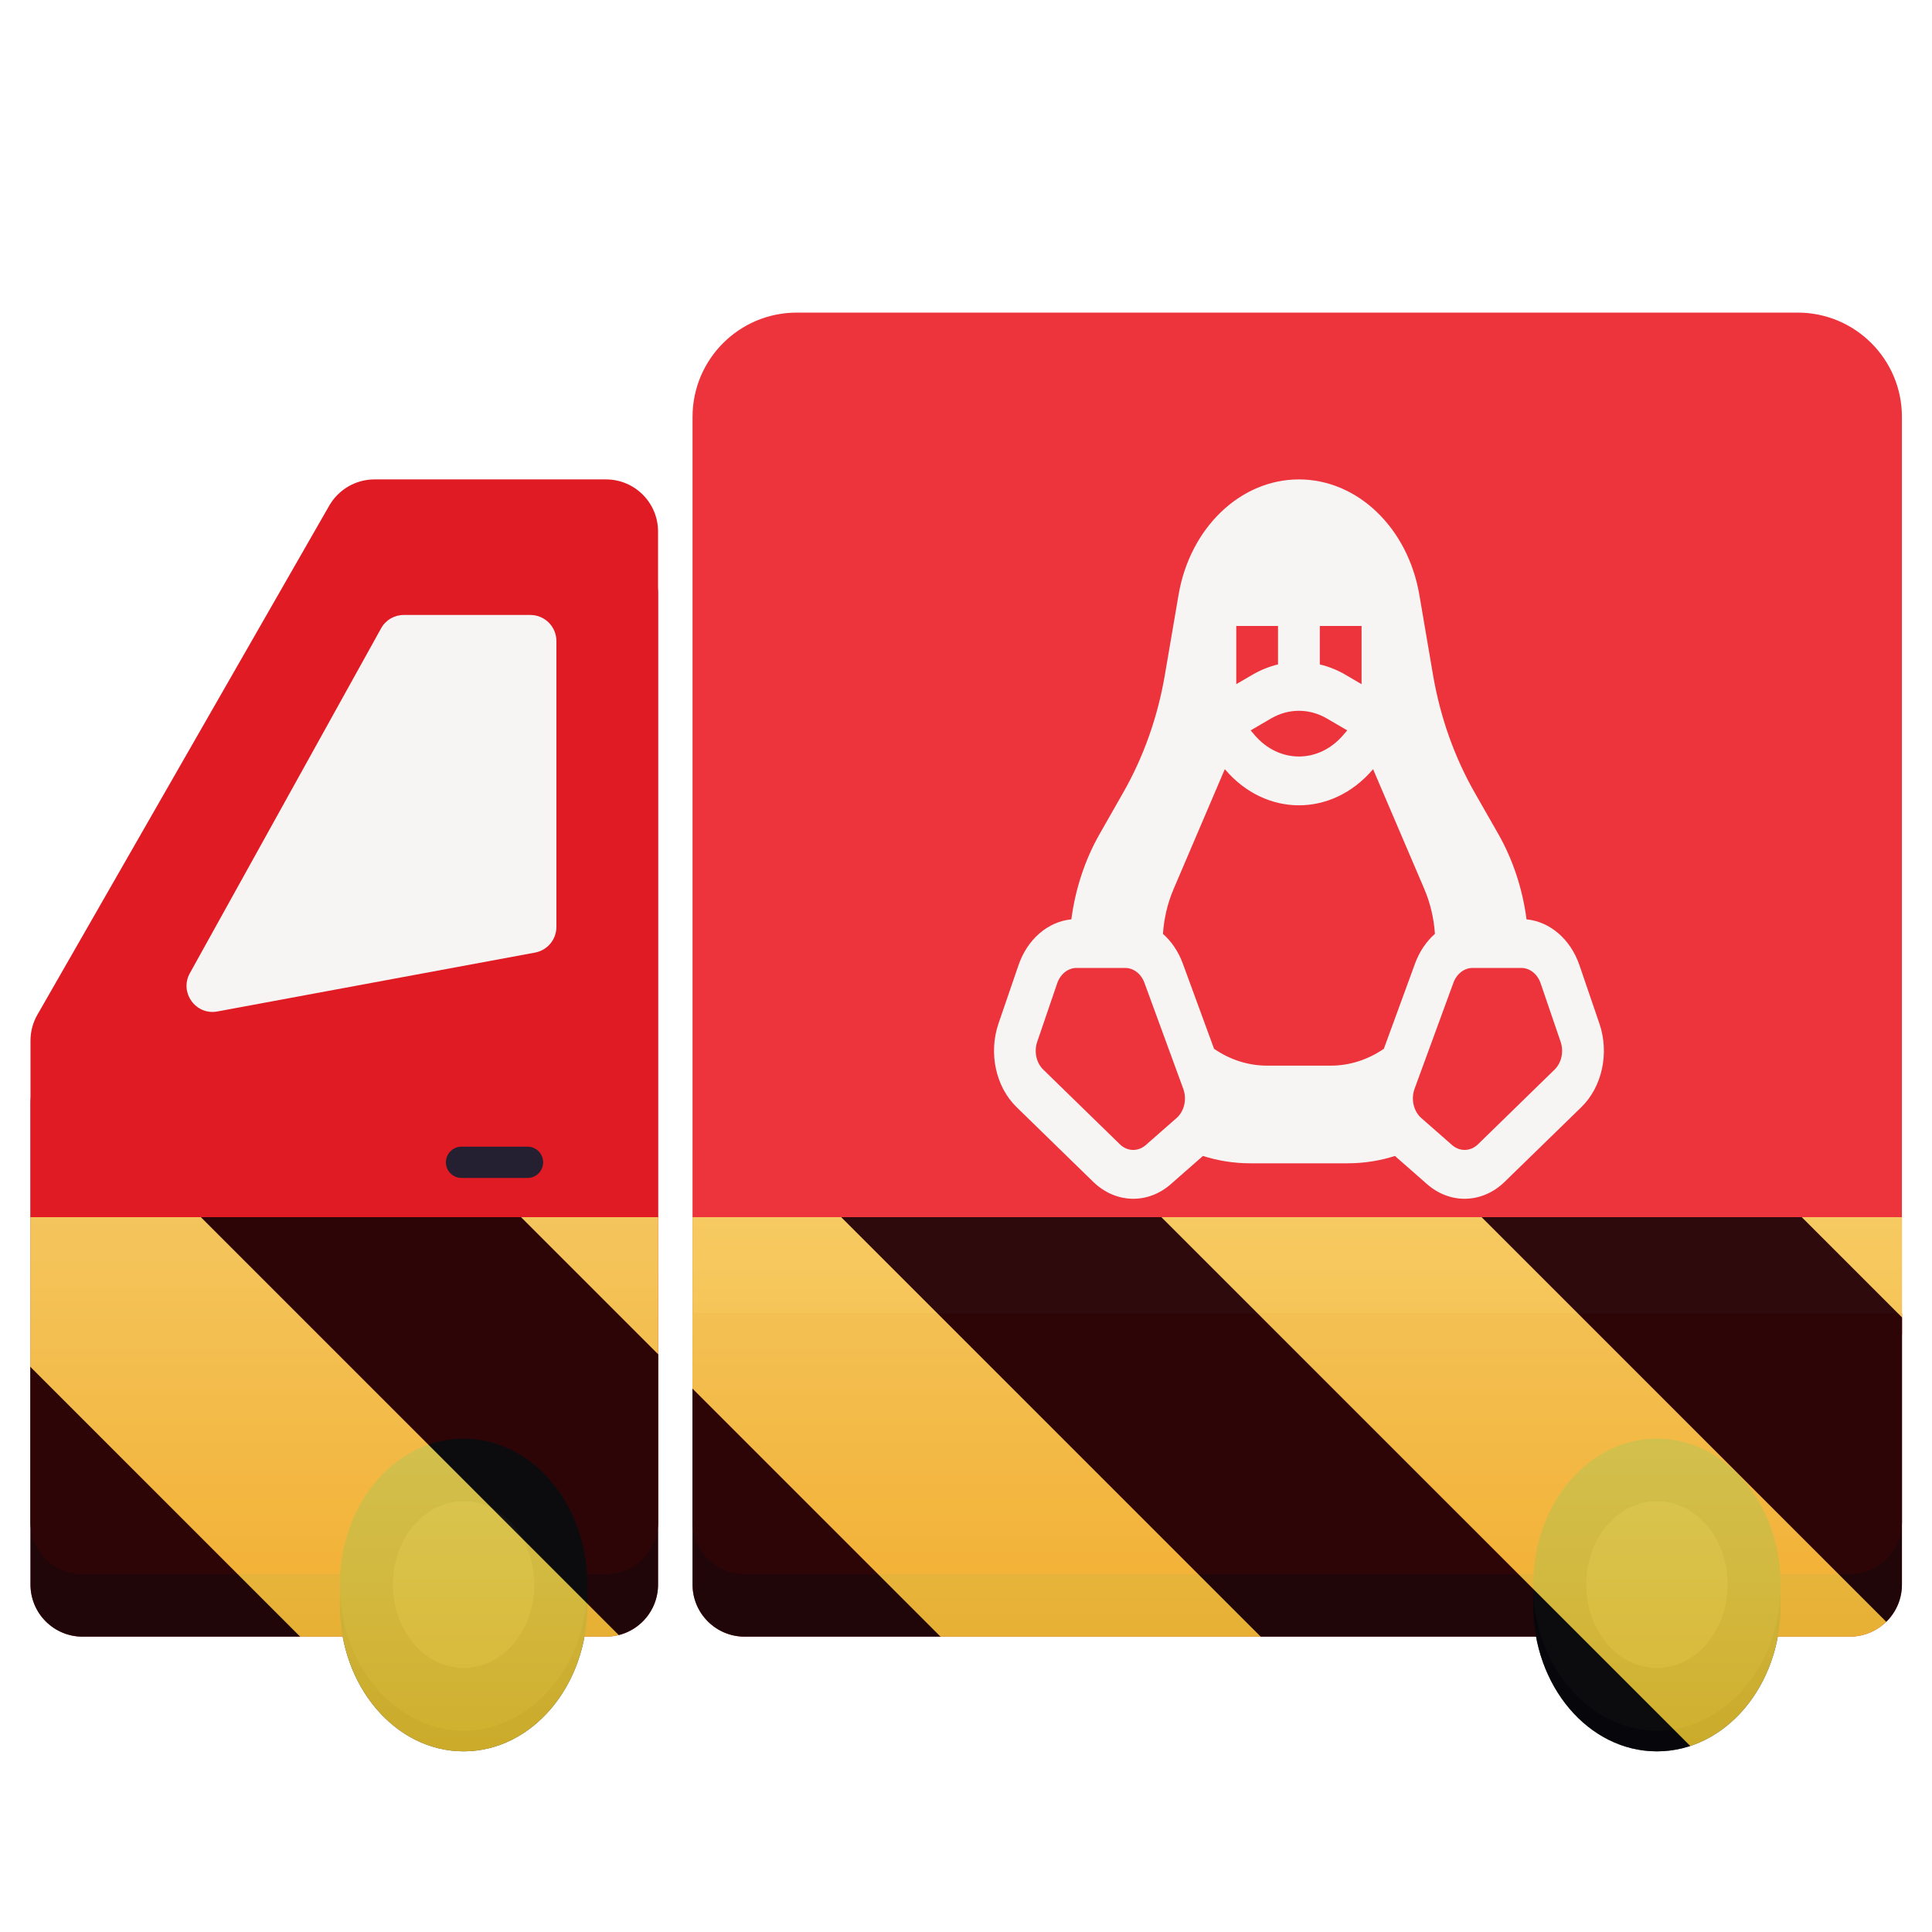
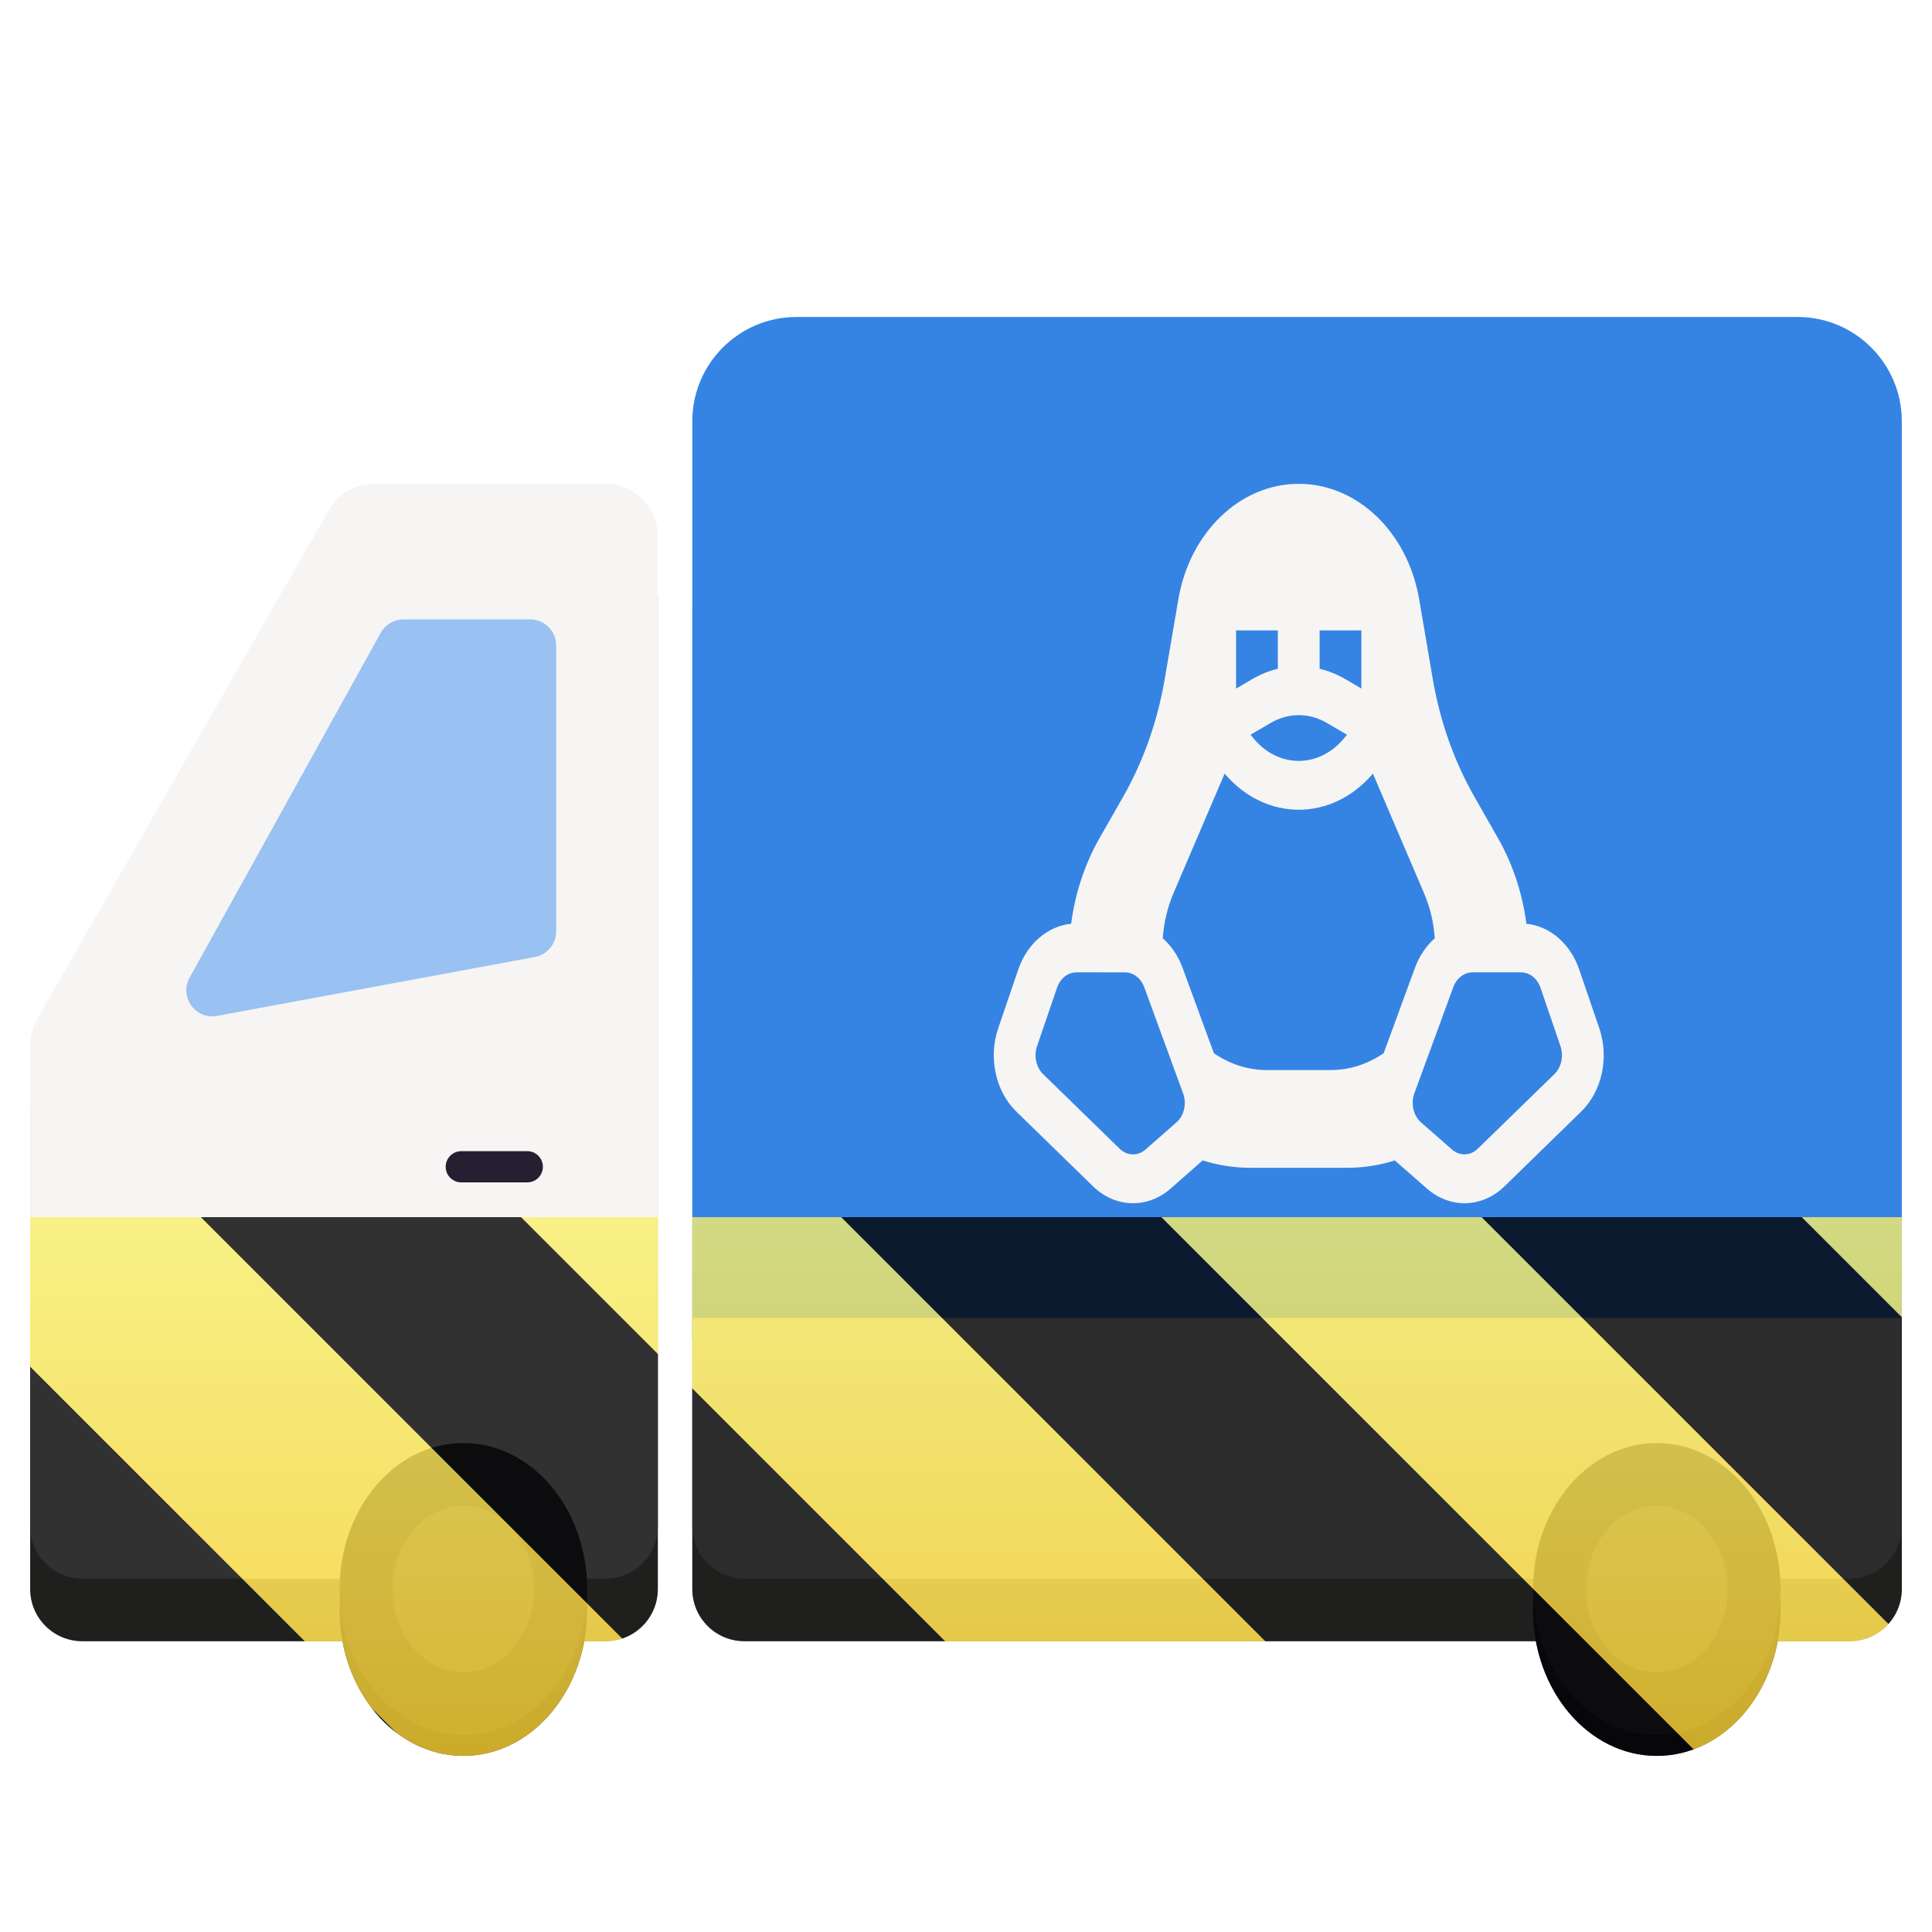
<svg xmlns="http://www.w3.org/2000/svg" height="128px" viewBox="0 0 128 128" width="128px">
  <filter id="a" height="100%" width="100%" x="0%" y="0%">
    <feColorMatrix color-interpolation-filters="sRGB" values="0 0 0 0 1 0 0 0 0 1 0 0 0 0 1 0 0 0 1 0" />
  </filter>
  <clipPath id="b">
    <rect height="128" width="128" />
  </clipPath>
  <clipPath id="c">
    <rect height="128" width="128" />
  </clipPath>
  <mask id="d">
    <g filter="url(#a)">
      <g clip-path="url(#c)" filter="url(#a)">
        <g clip-path="url(#b)">
-           <path d="m 45.883 27.617 c 0 -3.812 3.09 -6.906 6.906 -6.906 h 66.312 c 3.812 0 6.906 3.094 6.906 6.906 v 60.785 h -80.125 z m 0 0" fill="#ed333b" />
-           <path d="m 45.883 87.023 h 80.125 v 17.957 c 0 1.91 -1.547 3.453 -3.453 3.453 h -73.219 c -1.906 0 -3.453 -1.543 -3.453 -3.453 z m 0 0" fill="#a51d2d" />
-           <path d="m 45.883 87.023 h 80.125 v 13.812 c 0 1.91 -1.547 3.453 -3.453 3.453 h -73.219 c -1.906 0 -3.453 -1.543 -3.453 -3.453 z m 0 0" fill="#e01b24" />
-           <path d="m 78.082 39.41 c 0.758 -4.445 4.098 -7.648 7.977 -7.648 c 3.875 0 7.215 3.203 7.977 7.648 l 0.906 5.312 c 0.477 2.781 1.41 5.422 2.754 7.781 l 1.566 2.742 c 0.973 1.711 1.613 3.648 1.875 5.664 c 1.555 0.152 2.918 1.32 3.504 3.035 l 1.324 3.871 c 0.668 1.953 0.184 4.188 -1.195 5.535 l -5.078 4.945 c -1.477 1.441 -3.609 1.508 -5.148 0.156 l -2.043 -1.793 c -0.027 -0.023 -0.055 -0.047 -0.078 -0.074 c -1.004 0.32 -2.059 0.488 -3.148 0.488 h -6.43 c -1.09 0 -2.148 -0.168 -3.148 -0.488 c -0.027 0.027 -0.055 0.051 -0.082 0.074 l -2.043 1.793 c -1.539 1.352 -3.668 1.285 -5.148 -0.156 l -5.074 -4.945 c -1.383 -1.348 -1.863 -3.582 -1.199 -5.535 l 1.328 -3.871 c 0.586 -1.715 1.945 -2.883 3.5 -3.035 c 0.266 -2.016 0.902 -3.953 1.879 -5.664 l 1.562 -2.742 c 1.344 -2.359 2.281 -5 2.754 -7.781 z m 16.984 22.461 c -0.566 0.5 -1.023 1.168 -1.316 1.965 l -2.066 5.648 c -1.047 0.719 -2.254 1.117 -3.512 1.117 h -4.23 c -1.258 0 -2.465 -0.398 -3.508 -1.117 l -2.07 -5.648 c -0.293 -0.797 -0.75 -1.465 -1.316 -1.965 c 0.07 -1.023 0.305 -2.035 0.711 -2.98 l 3.387 -7.93 l 0.023 0.023 c 2.699 3.16 7.078 3.16 9.781 0 l 0.02 -0.023 l 3.391 7.93 c 0.402 0.945 0.637 1.957 0.707 2.98 z m -4.859 -16.543 v -3.855 h -2.766 v 2.547 c 0.586 0.141 1.16 0.367 1.711 0.691 z m -5.535 -1.309 v -2.547 h -2.766 v 3.855 l 1.059 -0.617 c 0.547 -0.32 1.121 -0.551 1.707 -0.691 z m -13.344 20.109 c -0.566 0 -1.074 0.402 -1.285 1.016 l -1.324 3.875 c -0.223 0.652 -0.062 1.395 0.398 1.844 l 5.078 4.949 c 0.492 0.48 1.203 0.5 1.715 0.051 l 2.043 -1.793 c 0.512 -0.449 0.691 -1.246 0.441 -1.934 l -2.574 -7.027 c -0.219 -0.594 -0.719 -0.98 -1.273 -0.98 z m 30.742 1.016 c -0.211 -0.613 -0.719 -1.016 -1.285 -1.016 h -3.219 c -0.555 0 -1.055 0.387 -1.273 0.98 l -2.574 7.027 c -0.25 0.688 -0.066 1.484 0.441 1.934 l 2.043 1.793 c 0.516 0.449 1.227 0.43 1.719 -0.051 l 5.074 -4.949 c 0.461 -0.449 0.621 -1.191 0.398 -1.844 z m -17.867 -17.539 c 1.168 -0.684 2.543 -0.684 3.711 0 l 1.344 0.785 l -0.266 0.309 c -1.621 1.895 -4.25 1.895 -5.871 0 l -0.262 -0.309 z m 0 0" fill="#f6f5f4" fill-rule="evenodd" />
-           <path d="m 40.145 35.906 c 1.91 0 3.453 1.547 3.453 3.453 v 65.621 c 0 1.91 -1.543 3.453 -3.453 3.453 h -34.672 c -1.906 0 -3.453 -1.543 -3.453 -3.453 v -31.891 c 0 -0.602 0.156 -1.195 0.457 -1.715 l 19.336 -33.73 c 0.617 -1.074 1.762 -1.738 2.996 -1.738 z m 0 0" fill="#a51d2d" />
-           <path d="m 40.145 31.762 c 1.91 0 3.453 1.547 3.453 3.453 v 65.621 c 0 1.91 -1.543 3.453 -3.453 3.453 h -34.672 c -1.906 0 -3.453 -1.543 -3.453 -3.453 v -31.891 c 0 -0.602 0.156 -1.195 0.457 -1.715 l 19.336 -33.73 c 0.617 -1.074 1.762 -1.738 2.996 -1.738 z m 0 0" fill="#e01b24" />
-           <path d="m 25.246 41.633 l -12.668 22.844 c -0.707 1.277 0.391 2.805 1.828 2.535 l 21.047 -3.902 c 0.816 -0.152 1.41 -0.867 1.41 -1.699 v -18.941 c 0 -0.953 -0.773 -1.727 -1.727 -1.727 h -8.383 c -0.629 0 -1.207 0.34 -1.508 0.891 z m 0 0" fill="#f6f5f4" />
-           <path d="m 30.582 75.969 h 4.367 c 0.574 0 1.035 0.465 1.035 1.039 c 0 0.57 -0.461 1.035 -1.035 1.035 h -4.367 c -0.574 0 -1.039 -0.465 -1.039 -1.035 c 0 -0.574 0.465 -1.039 1.039 -1.039 z m 0 0" fill="#241f31" />
-           <path d="m 38.914 106.363 c 0 5.34 -3.672 9.668 -8.199 9.668 s -8.199 -4.328 -8.199 -9.668 c 0 -5.34 3.672 -9.672 8.199 -9.672 s 8.199 4.332 8.199 9.672 z m 0 0" fill="#241f31" />
-           <path d="m 38.914 104.98 c 0 5.34 -3.672 9.672 -8.199 9.672 s -8.199 -4.332 -8.199 -9.672 c 0 -5.34 3.672 -9.668 8.199 -9.668 s 8.199 4.328 8.199 9.668 z m 0 0" fill="#3d3846" />
-           <path d="m 35.398 104.98 c 0 3.051 -2.094 5.527 -4.684 5.527 c -2.586 0 -4.684 -2.477 -4.684 -5.527 s 2.098 -5.523 4.684 -5.523 c 2.59 0 4.684 2.473 4.684 5.523 z m 0 0" fill="#5e5c64" />
-           <path d="m 117.973 106.363 c 0 5.34 -3.668 9.668 -8.199 9.668 c -4.527 0 -8.195 -4.328 -8.195 -9.668 c 0 -5.34 3.668 -9.672 8.195 -9.672 c 4.531 0 8.199 4.332 8.199 9.672 z m 0 0" fill="#241f31" />
-           <path d="m 117.973 104.98 c 0 5.34 -3.668 9.672 -8.199 9.672 c -4.527 0 -8.195 -4.332 -8.195 -9.672 c 0 -5.34 3.668 -9.668 8.195 -9.668 c 4.531 0 8.199 4.328 8.199 9.668 z m 0 0" fill="#3d3846" />
-           <path d="m 114.461 104.98 c 0 3.051 -2.098 5.527 -4.688 5.527 c -2.586 0 -4.684 -2.477 -4.684 -5.527 s 2.098 -5.523 4.684 -5.523 c 2.59 0 4.688 2.473 4.688 5.523 z m 0 0" fill="#5e5c64" />
+           <path d="m 45.867 27.906 c 0 -3.812 3.094 -6.906 6.906 -6.906 h 66.32 c 3.812 0 6.906 3.094 6.906 6.906 v 60.793 h -80.133 z m 0 0" fill="#3584e4" />
+           <path d="m 45.867 87.316 h 80.133 v 17.961 c 0 1.91 -1.547 3.457 -3.453 3.457 h -73.227 c -1.906 0 -3.453 -1.547 -3.453 -3.457 z m 0 0" fill="#9a9996" />
+           <path d="m 45.867 87.316 h 80.133 v 13.816 c 0 1.91 -1.547 3.453 -3.453 3.453 h -73.227 c -1.906 0 -3.453 -1.543 -3.453 -3.453 z m 0 0" fill="#deddda" />
+           <path d="m 78.07 39.703 c 0.758 -4.449 4.098 -7.648 7.977 -7.648 c 3.875 0 7.215 3.199 7.977 7.648 l 0.906 5.312 c 0.477 2.781 1.414 5.422 2.758 7.781 l 1.562 2.742 c 0.977 1.711 1.613 3.648 1.879 5.664 c 1.551 0.152 2.914 1.32 3.5 3.035 l 1.324 3.875 c 0.668 1.953 0.188 4.184 -1.195 5.531 l -5.074 4.949 c -1.48 1.441 -3.609 1.504 -5.148 0.152 l -2.047 -1.793 c -0.023 -0.023 -0.051 -0.047 -0.078 -0.07 c -1.004 0.316 -2.059 0.488 -3.148 0.488 h -6.434 c -1.086 0 -2.145 -0.172 -3.145 -0.488 c -0.027 0.023 -0.055 0.047 -0.082 0.07 l -2.043 1.793 c -1.539 1.352 -3.672 1.289 -5.148 -0.152 l -5.078 -4.949 c -1.379 -1.348 -1.863 -3.578 -1.195 -5.531 l 1.324 -3.875 c 0.586 -1.715 1.949 -2.883 3.504 -3.035 c 0.262 -2.016 0.902 -3.953 1.875 -5.664 l 1.566 -2.742 c 1.344 -2.359 2.277 -5 2.754 -7.781 z m 16.984 22.461 c -0.562 0.5 -1.023 1.168 -1.312 1.965 l -2.07 5.648 c -1.047 0.719 -2.254 1.117 -3.512 1.117 h -4.23 c -1.258 0 -2.465 -0.398 -3.508 -1.117 l -2.07 -5.648 c -0.293 -0.797 -0.75 -1.465 -1.316 -1.965 c 0.07 -1.023 0.305 -2.035 0.707 -2.98 l 3.391 -7.93 l 0.02 0.023 c 2.703 3.16 7.082 3.16 9.785 0 l 0.02 -0.023 l 3.391 7.93 c 0.402 0.945 0.641 1.957 0.707 2.98 z m -4.859 -16.547 v -3.852 h -2.766 v 2.543 c 0.586 0.141 1.164 0.371 1.711 0.691 z m -5.535 -1.309 v -2.543 h -2.766 v 3.855 l 1.059 -0.621 c 0.547 -0.32 1.121 -0.551 1.707 -0.691 z m -13.344 20.113 c -0.566 0 -1.074 0.402 -1.285 1.02 l -1.324 3.871 c -0.223 0.652 -0.062 1.398 0.398 1.848 l 5.074 4.945 c 0.496 0.48 1.203 0.504 1.719 0.051 l 2.043 -1.793 c 0.512 -0.445 0.691 -1.246 0.441 -1.93 l -2.574 -7.031 c -0.219 -0.594 -0.719 -0.98 -1.273 -0.98 z m 30.746 1.02 c -0.211 -0.617 -0.719 -1.02 -1.285 -1.02 h -3.223 c -0.551 0 -1.051 0.387 -1.27 0.98 l -2.578 7.031 c -0.25 0.684 -0.066 1.484 0.441 1.93 l 2.047 1.793 c 0.512 0.453 1.223 0.43 1.715 -0.051 l 5.078 -4.945 c 0.457 -0.449 0.621 -1.195 0.398 -1.848 z m -17.871 -17.547 c 1.168 -0.684 2.543 -0.684 3.711 0 l 1.344 0.785 l -0.266 0.309 c -1.621 1.898 -4.25 1.898 -5.871 0 l -0.262 -0.309 z m 0 0" fill="#f6f5f4" fill-rule="evenodd" />
+           <path d="m 40.129 36.199 c 1.91 0 3.453 1.547 3.453 3.453 v 65.625 c 0 1.91 -1.543 3.457 -3.453 3.457 h -34.676 c -1.906 0 -3.453 -1.547 -3.453 -3.457 v -31.891 c 0 -0.605 0.156 -1.195 0.457 -1.719 l 19.34 -33.734 c 0.613 -1.074 1.758 -1.734 2.996 -1.734 z m 0 0" fill="#9a9996" />
+           <path d="m 40.129 32.055 c 1.91 0 3.453 1.543 3.453 3.453 v 65.625 c 0 1.91 -1.543 3.453 -3.453 3.453 h -34.676 c -1.906 0 -3.453 -1.543 -3.453 -3.453 v -31.895 c 0 -0.602 0.156 -1.191 0.457 -1.715 l 19.34 -33.734 c 0.613 -1.074 1.758 -1.734 2.996 -1.734 z m 0 0" fill="#f6f5f4" />
+           <path d="m 25.227 41.922 l -12.664 22.848 c -0.711 1.277 0.387 2.805 1.824 2.535 l 21.051 -3.902 c 0.816 -0.152 1.41 -0.867 1.41 -1.699 v -18.941 c 0 -0.953 -0.773 -1.727 -1.727 -1.727 h -8.383 c -0.629 0 -1.207 0.34 -1.512 0.887 z m 0 0" fill="#99c1f1" />
+           <path d="m 30.562 76.266 h 4.371 c 0.57 0 1.035 0.465 1.035 1.035 c 0 0.574 -0.465 1.035 -1.035 1.035 h -4.371 c -0.57 0 -1.035 -0.461 -1.035 -1.035 c 0 -0.57 0.465 -1.035 1.035 -1.035 z m 0 0" fill="#241f31" />
+           <path d="m 38.898 106.66 c 0 5.34 -3.672 9.672 -8.199 9.672 c -4.527 0 -8.199 -4.332 -8.199 -9.672 s 3.672 -9.672 8.199 -9.672 c 4.527 0 8.199 4.332 8.199 9.672 z m 0 0" fill="#241f31" />
+           <path d="m 38.898 105.277 c 0 5.344 -3.672 9.672 -8.199 9.672 c -4.527 0 -8.199 -4.328 -8.199 -9.672 c 0 -5.34 3.672 -9.672 8.199 -9.672 c 4.527 0 8.199 4.332 8.199 9.672 z m 0 0" fill="#3d3846" />
+           <path d="m 35.383 105.277 c 0 3.055 -2.098 5.527 -4.684 5.527 c -2.59 0 -4.688 -2.473 -4.688 -5.527 c 0 -3.051 2.098 -5.523 4.688 -5.523 c 2.586 0 4.684 2.473 4.684 5.523 z m 0 0" fill="#5e5c64" />
+           <path d="m 117.965 106.66 c 0 5.34 -3.672 9.672 -8.199 9.672 s -8.199 -4.332 -8.199 -9.672 s 3.672 -9.672 8.199 -9.672 s 8.199 4.332 8.199 9.672 z m 0 0" fill="#241f31" />
+           <path d="m 117.965 105.277 c 0 5.344 -3.672 9.672 -8.199 9.672 s -8.199 -4.328 -8.199 -9.672 c 0 -5.34 3.672 -9.672 8.199 -9.672 s 8.199 4.332 8.199 9.672 z m 0 0" fill="#3d3846" />
+           <path d="m 114.453 105.277 c 0 3.055 -2.098 5.527 -4.688 5.527 c -2.586 0 -4.684 -2.473 -4.684 -5.527 c 0 -3.051 2.098 -5.523 4.684 -5.523 c 2.59 0 4.688 2.473 4.688 5.523 z m 0 0" fill="#5e5c64" />
        </g>
      </g>
    </g>
  </mask>
  <mask id="e">
    <g filter="url(#a)">
      <rect fill-opacity="0.8" height="184.32" width="184.32" x="-28.16" y="-28.16" />
    </g>
  </mask>
  <linearGradient id="f" gradientTransform="matrix(0 0.37 -0.98462 0 295.385 -30.36)" gradientUnits="userSpaceOnUse" x1="300" x2="428" y1="235" y2="235">
    <stop offset="0" stop-color="#f9f06b" />
    <stop offset="1" stop-color="#f5c211" />
  </linearGradient>
  <clipPath id="g">
    <rect height="128" width="128" />
  </clipPath>
  <clipPath id="h">
    <rect height="128" width="128" />
  </clipPath>
-   <path d="m 45.883 27.617 c 0 -3.812 3.09 -6.906 6.906 -6.906 h 66.312 c 3.812 0 6.906 3.094 6.906 6.906 v 60.785 h -80.125 z m 0 0" fill="#ed333b" />
-   <path d="m 45.883 87.023 h 80.125 v 17.957 c 0 1.91 -1.547 3.453 -3.453 3.453 h -73.219 c -1.906 0 -3.453 -1.543 -3.453 -3.453 z m 0 0" fill="#a51d2d" />
-   <path d="m 45.883 87.023 h 80.125 v 13.812 c 0 1.91 -1.547 3.453 -3.453 3.453 h -73.219 c -1.906 0 -3.453 -1.543 -3.453 -3.453 z m 0 0" fill="#e01b24" />
-   <path d="m 78.082 39.41 c 0.758 -4.445 4.098 -7.648 7.977 -7.648 c 3.875 0 7.215 3.203 7.977 7.648 l 0.906 5.312 c 0.477 2.781 1.41 5.422 2.754 7.781 l 1.566 2.742 c 0.973 1.711 1.613 3.648 1.875 5.664 c 1.555 0.152 2.918 1.32 3.504 3.035 l 1.324 3.871 c 0.668 1.953 0.184 4.188 -1.195 5.535 l -5.078 4.945 c -1.477 1.441 -3.609 1.508 -5.148 0.156 l -2.043 -1.793 c -0.027 -0.023 -0.055 -0.047 -0.078 -0.074 c -1.004 0.32 -2.059 0.488 -3.148 0.488 h -6.43 c -1.09 0 -2.148 -0.168 -3.148 -0.488 c -0.027 0.027 -0.055 0.051 -0.082 0.074 l -2.043 1.793 c -1.539 1.352 -3.668 1.285 -5.148 -0.156 l -5.074 -4.945 c -1.383 -1.348 -1.863 -3.582 -1.199 -5.535 l 1.328 -3.871 c 0.586 -1.715 1.945 -2.883 3.5 -3.035 c 0.266 -2.016 0.902 -3.953 1.879 -5.664 l 1.562 -2.742 c 1.344 -2.359 2.281 -5 2.754 -7.781 z m 16.984 22.461 c -0.566 0.5 -1.023 1.168 -1.316 1.965 l -2.066 5.648 c -1.047 0.719 -2.254 1.117 -3.512 1.117 h -4.23 c -1.258 0 -2.465 -0.398 -3.508 -1.117 l -2.07 -5.648 c -0.293 -0.797 -0.75 -1.465 -1.316 -1.965 c 0.07 -1.023 0.305 -2.035 0.711 -2.98 l 3.387 -7.93 l 0.023 0.023 c 2.699 3.16 7.078 3.16 9.781 0 l 0.02 -0.023 l 3.391 7.93 c 0.402 0.945 0.637 1.957 0.707 2.98 z m -4.859 -16.543 v -3.855 h -2.766 v 2.547 c 0.586 0.141 1.16 0.367 1.711 0.691 z m -5.535 -1.309 v -2.547 h -2.766 v 3.855 l 1.059 -0.617 c 0.547 -0.32 1.121 -0.551 1.707 -0.691 z m -13.344 20.109 c -0.566 0 -1.074 0.402 -1.285 1.016 l -1.324 3.875 c -0.223 0.652 -0.062 1.395 0.398 1.844 l 5.078 4.949 c 0.492 0.48 1.203 0.5 1.715 0.051 l 2.043 -1.793 c 0.512 -0.449 0.691 -1.246 0.441 -1.934 l -2.574 -7.027 c -0.219 -0.594 -0.719 -0.98 -1.273 -0.98 z m 30.742 1.016 c -0.211 -0.613 -0.719 -1.016 -1.285 -1.016 h -3.219 c -0.555 0 -1.055 0.387 -1.273 0.98 l -2.574 7.027 c -0.25 0.688 -0.066 1.484 0.441 1.934 l 2.043 1.793 c 0.516 0.449 1.227 0.43 1.719 -0.051 l 5.074 -4.949 c 0.461 -0.449 0.621 -1.191 0.398 -1.844 z m -17.867 -17.539 c 1.168 -0.684 2.543 -0.684 3.711 0 l 1.344 0.785 l -0.266 0.309 c -1.621 1.895 -4.25 1.895 -5.871 0 l -0.262 -0.309 z m 0 0" fill="#f6f5f4" fill-rule="evenodd" />
-   <path d="m 40.145 35.906 c 1.91 0 3.453 1.547 3.453 3.453 v 65.621 c 0 1.91 -1.543 3.453 -3.453 3.453 h -34.672 c -1.906 0 -3.453 -1.543 -3.453 -3.453 v -31.891 c 0 -0.602 0.156 -1.195 0.457 -1.715 l 19.336 -33.73 c 0.617 -1.074 1.762 -1.738 2.996 -1.738 z m 0 0" fill="#a51d2d" />
-   <path d="m 40.145 31.762 c 1.91 0 3.453 1.547 3.453 3.453 v 65.621 c 0 1.91 -1.543 3.453 -3.453 3.453 h -34.672 c -1.906 0 -3.453 -1.543 -3.453 -3.453 v -31.891 c 0 -0.602 0.156 -1.195 0.457 -1.715 l 19.336 -33.73 c 0.617 -1.074 1.762 -1.738 2.996 -1.738 z m 0 0" fill="#e01b24" />
-   <path d="m 25.246 41.633 l -12.668 22.844 c -0.707 1.277 0.391 2.805 1.828 2.535 l 21.047 -3.902 c 0.816 -0.152 1.41 -0.867 1.41 -1.699 v -18.941 c 0 -0.953 -0.773 -1.727 -1.727 -1.727 h -8.383 c -0.629 0 -1.207 0.34 -1.508 0.891 z m 0 0" fill="#f6f5f4" />
-   <path d="m 30.582 75.969 h 4.367 c 0.574 0 1.035 0.465 1.035 1.039 c 0 0.57 -0.461 1.035 -1.035 1.035 h -4.367 c -0.574 0 -1.039 -0.465 -1.039 -1.035 c 0 -0.574 0.465 -1.039 1.039 -1.039 z m 0 0" fill="#241f31" />
-   <path d="m 38.914 106.363 c 0 5.34 -3.672 9.668 -8.199 9.668 s -8.199 -4.328 -8.199 -9.668 c 0 -5.34 3.672 -9.672 8.199 -9.672 s 8.199 4.332 8.199 9.672 z m 0 0" fill="#241f31" />
-   <path d="m 38.914 104.98 c 0 5.34 -3.672 9.672 -8.199 9.672 s -8.199 -4.332 -8.199 -9.672 c 0 -5.34 3.672 -9.668 8.199 -9.668 s 8.199 4.328 8.199 9.668 z m 0 0" fill="#3d3846" />
-   <path d="m 35.398 104.98 c 0 3.051 -2.094 5.527 -4.684 5.527 c -2.586 0 -4.684 -2.477 -4.684 -5.527 s 2.098 -5.523 4.684 -5.523 c 2.59 0 4.684 2.473 4.684 5.523 z m 0 0" fill="#5e5c64" />
-   <path d="m 117.973 106.363 c 0 5.34 -3.668 9.668 -8.199 9.668 c -4.527 0 -8.195 -4.328 -8.195 -9.668 c 0 -5.34 3.668 -9.672 8.195 -9.672 c 4.531 0 8.199 4.332 8.199 9.672 z m 0 0" fill="#241f31" />
-   <path d="m 117.973 104.98 c 0 5.34 -3.668 9.672 -8.199 9.672 c -4.527 0 -8.195 -4.332 -8.195 -9.672 c 0 -5.34 3.668 -9.668 8.195 -9.668 c 4.531 0 8.199 4.328 8.199 9.668 z m 0 0" fill="#3d3846" />
-   <path d="m 114.461 104.98 c 0 3.051 -2.098 5.527 -4.688 5.527 c -2.586 0 -4.684 -2.477 -4.684 -5.527 s 2.098 -5.523 4.684 -5.523 c 2.59 0 4.688 2.473 4.688 5.523 z m 0 0" fill="#5e5c64" />
+   <path d="m 45.867 27.906 c 0 -3.812 3.094 -6.906 6.906 -6.906 h 66.32 c 3.812 0 6.906 3.094 6.906 6.906 v 60.793 h -80.133 z m 0 0" fill="#3584e4" />
+   <path d="m 45.867 87.316 h 80.133 v 17.961 c 0 1.91 -1.547 3.457 -3.453 3.457 h -73.227 c -1.906 0 -3.453 -1.547 -3.453 -3.457 z m 0 0" fill="#9a9996" />
+   <path d="m 45.867 87.316 h 80.133 v 13.816 c 0 1.91 -1.547 3.453 -3.453 3.453 h -73.227 c -1.906 0 -3.453 -1.543 -3.453 -3.453 z m 0 0" fill="#deddda" />
+   <path d="m 78.07 39.703 c 0.758 -4.449 4.098 -7.648 7.977 -7.648 c 3.875 0 7.215 3.199 7.977 7.648 l 0.906 5.312 c 0.477 2.781 1.414 5.422 2.758 7.781 l 1.562 2.742 c 0.977 1.711 1.613 3.648 1.879 5.664 c 1.551 0.152 2.914 1.32 3.5 3.035 l 1.324 3.875 c 0.668 1.953 0.188 4.184 -1.195 5.531 l -5.074 4.949 c -1.48 1.441 -3.609 1.504 -5.148 0.152 l -2.047 -1.793 c -0.023 -0.023 -0.051 -0.047 -0.078 -0.07 c -1.004 0.316 -2.059 0.488 -3.148 0.488 h -6.434 c -1.086 0 -2.145 -0.172 -3.145 -0.488 c -0.027 0.023 -0.055 0.047 -0.082 0.07 l -2.043 1.793 c -1.539 1.352 -3.672 1.289 -5.148 -0.152 l -5.078 -4.949 c -1.379 -1.348 -1.863 -3.578 -1.195 -5.531 l 1.324 -3.875 c 0.586 -1.715 1.949 -2.883 3.504 -3.035 c 0.262 -2.016 0.902 -3.953 1.875 -5.664 l 1.566 -2.742 c 1.344 -2.359 2.277 -5 2.754 -7.781 z m 16.984 22.461 c -0.562 0.5 -1.023 1.168 -1.312 1.965 l -2.07 5.648 c -1.047 0.719 -2.254 1.117 -3.512 1.117 h -4.23 c -1.258 0 -2.465 -0.398 -3.508 -1.117 l -2.07 -5.648 c -0.293 -0.797 -0.75 -1.465 -1.316 -1.965 c 0.07 -1.023 0.305 -2.035 0.707 -2.98 l 3.391 -7.93 l 0.02 0.023 c 2.703 3.16 7.082 3.16 9.785 0 l 0.02 -0.023 l 3.391 7.93 c 0.402 0.945 0.641 1.957 0.707 2.98 z m -4.859 -16.547 v -3.852 h -2.766 v 2.543 c 0.586 0.141 1.164 0.371 1.711 0.691 z m -5.535 -1.309 v -2.543 h -2.766 v 3.855 l 1.059 -0.621 c 0.547 -0.32 1.121 -0.551 1.707 -0.691 z m -13.344 20.113 c -0.566 0 -1.074 0.402 -1.285 1.02 l -1.324 3.871 c -0.223 0.652 -0.062 1.398 0.398 1.848 l 5.074 4.945 c 0.496 0.48 1.203 0.504 1.719 0.051 l 2.043 -1.793 c 0.512 -0.445 0.691 -1.246 0.441 -1.93 l -2.574 -7.031 c -0.219 -0.594 -0.719 -0.98 -1.273 -0.98 z m 30.746 1.02 c -0.211 -0.617 -0.719 -1.02 -1.285 -1.02 h -3.223 c -0.551 0 -1.051 0.387 -1.27 0.98 l -2.578 7.031 c -0.25 0.684 -0.066 1.484 0.441 1.93 l 2.047 1.793 c 0.512 0.453 1.223 0.43 1.715 -0.051 l 5.078 -4.945 c 0.457 -0.449 0.621 -1.195 0.398 -1.848 z m -17.871 -17.547 c 1.168 -0.684 2.543 -0.684 3.711 0 l 1.344 0.785 l -0.266 0.309 c -1.621 1.898 -4.25 1.898 -5.871 0 l -0.262 -0.309 z m 0 0" fill="#f6f5f4" fill-rule="evenodd" />
+   <path d="m 40.129 36.199 c 1.91 0 3.453 1.547 3.453 3.453 v 65.625 c 0 1.91 -1.543 3.457 -3.453 3.457 h -34.676 c -1.906 0 -3.453 -1.547 -3.453 -3.457 v -31.891 c 0 -0.605 0.156 -1.195 0.457 -1.719 l 19.34 -33.734 c 0.613 -1.074 1.758 -1.734 2.996 -1.734 z m 0 0" fill="#9a9996" />
+   <path d="m 40.129 32.055 c 1.91 0 3.453 1.543 3.453 3.453 v 65.625 c 0 1.91 -1.543 3.453 -3.453 3.453 h -34.676 c -1.906 0 -3.453 -1.543 -3.453 -3.453 v -31.895 c 0 -0.602 0.156 -1.191 0.457 -1.715 l 19.34 -33.734 c 0.613 -1.074 1.758 -1.734 2.996 -1.734 z m 0 0" fill="#f6f5f4" />
+   <path d="m 25.227 41.922 l -12.664 22.848 c -0.711 1.277 0.387 2.805 1.824 2.535 l 21.051 -3.902 c 0.816 -0.152 1.41 -0.867 1.41 -1.699 v -18.941 c 0 -0.953 -0.773 -1.727 -1.727 -1.727 h -8.383 c -0.629 0 -1.207 0.34 -1.512 0.887 z m 0 0" fill="#99c1f1" />
+   <path d="m 30.562 76.266 h 4.371 c 0.57 0 1.035 0.465 1.035 1.035 c 0 0.574 -0.465 1.035 -1.035 1.035 h -4.371 c -0.57 0 -1.035 -0.461 -1.035 -1.035 c 0 -0.57 0.465 -1.035 1.035 -1.035 z m 0 0" fill="#241f31" />
+   <path d="m 38.898 106.66 c 0 5.34 -3.672 9.672 -8.199 9.672 c -4.527 0 -8.199 -4.332 -8.199 -9.672 s 3.672 -9.672 8.199 -9.672 c 4.527 0 8.199 4.332 8.199 9.672 z m 0 0" fill="#241f31" />
+   <path d="m 38.898 105.277 c 0 5.344 -3.672 9.672 -8.199 9.672 c -4.527 0 -8.199 -4.328 -8.199 -9.672 c 0 -5.34 3.672 -9.672 8.199 -9.672 c 4.527 0 8.199 4.332 8.199 9.672 z m 0 0" fill="#3d3846" />
+   <path d="m 35.383 105.277 c 0 3.055 -2.098 5.527 -4.684 5.527 c -2.59 0 -4.688 -2.473 -4.688 -5.527 c 0 -3.051 2.098 -5.523 4.688 -5.523 c 2.586 0 4.684 2.473 4.684 5.523 z m 0 0" fill="#5e5c64" />
+   <path d="m 117.965 106.66 c 0 5.34 -3.672 9.672 -8.199 9.672 s -8.199 -4.332 -8.199 -9.672 s 3.672 -9.672 8.199 -9.672 s 8.199 4.332 8.199 9.672 z m 0 0" fill="#241f31" />
+   <path d="m 117.965 105.277 c 0 5.344 -3.672 9.672 -8.199 9.672 s -8.199 -4.328 -8.199 -9.672 c 0 -5.34 3.672 -9.672 8.199 -9.672 s 8.199 4.332 8.199 9.672 z m 0 0" fill="#3d3846" />
+   <path d="m 114.453 105.277 c 0 3.055 -2.098 5.527 -4.688 5.527 c -2.586 0 -4.684 -2.473 -4.684 -5.527 c 0 -3.051 2.098 -5.523 4.684 -5.523 c 2.59 0 4.688 2.473 4.688 5.523 z m 0 0" fill="#5e5c64" />
  <g mask="url(#d)">
    <g clip-path="url(#h)">
      <g mask="url(#e)">
        <g clip-path="url(#g)">
          <path d="m 128 80.641 v 47.359 h -128 v -47.359 z m 0 0" fill="url(#f)" />
          <path d="m 13.309 80.641 l 47.355 47.359 h 21.215 l -47.359 -47.359 z m 42.422 0 l 47.363 47.359 h 21.215 l -47.363 -47.359 z m 42.43 0 l 29.84 29.84 v -21.211 l -8.629 -8.629 z m -98.16 7.906 v 21.215 l 18.238 18.238 h 21.215 z m 0 0" />
        </g>
      </g>
    </g>
  </g>
</svg>
